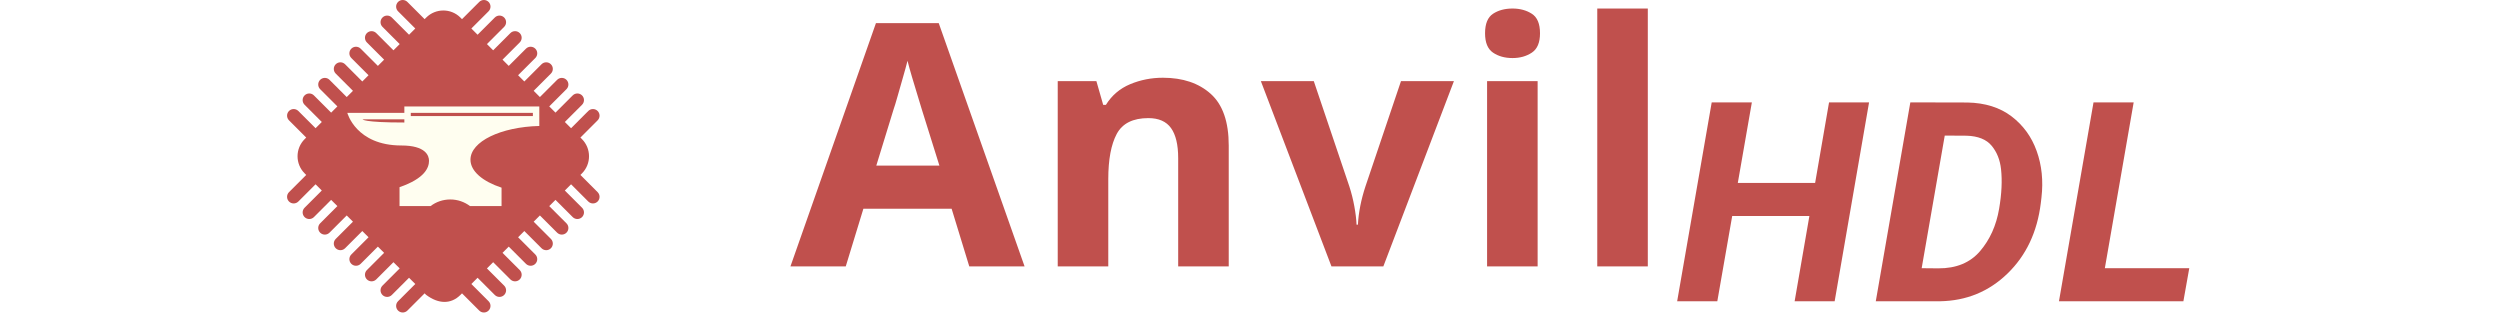
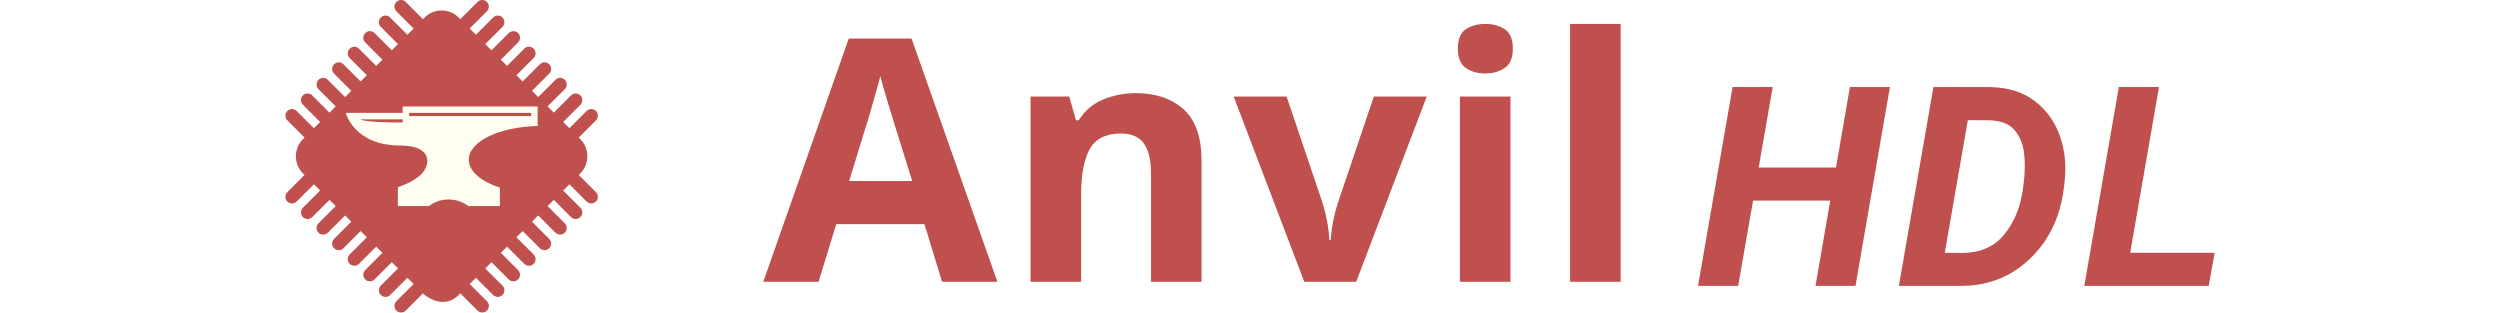
<svg xmlns="http://www.w3.org/2000/svg" xmlns:xlink="http://www.w3.org/1999/xlink" fill="#000000" version="1.1" id="Layer_1" width="5600" height="700" viewBox="0 0 1792 224" enable-background="new 0 0 256 256" xml:space="preserve">
  <defs id="defs1">
    <linearGradient id="linearGradient3">
      <stop style="stop-color:#000000;stop-opacity:1;" offset="0" id="stop3" />
      <stop style="stop-color:#000000;stop-opacity:0;" offset="1" id="stop4" />
    </linearGradient>
    <linearGradient xlink:href="#linearGradient3" id="linearGradient4" x1="0" y1="256.212" x2="512.424" y2="256.212" gradientUnits="userSpaceOnUse" />
  </defs>
-   <g id="g5" transform="translate(-16.12716)">
-     <g id="g4" transform="matrix(0.4833088,0,0,0.4833088,221.8952,8.3810088e-7)">
+   <g id="g5" transform="translate(-1.197653)">
+     <g id="g4" transform="matrix(0.4833088,0,0,0.4833088,205.7681,8.3810088e-7)">
      <g style="fill:#c0504d;fill-opacity:1" id="g3" transform="matrix(-0.5776325,0.5776325,-0.5776325,-0.5776325,527.7274,231.7363)">
        <g id="g2" style="fill:#c0504d;fill-opacity:1">
          <g id="g1" style="fill:#c0504d;fill-opacity:1">
            <path d="m 500.424,168.212 c 6.624,0 12,-5.372 12,-12 0,-6.624 -5.376,-12 -12,-12 h -44.212 v -16 h 44.212 c 6.624,0 12,-5.376 12,-12 0,-6.628 -5.376,-12 -12,-12 h -44.212 v -3.88 c -4,-27.848 -19.728,-44.12 -43.992,-44.12 h -4.008 V 12 c 0,-6.624 -5.376,-12 -12,-12 -6.632,0 -12,5.376 -12,12 v 44.212 h -16 V 12 c 0,-6.624 -5.376,-12 -12,-12 -6.632,0 -12,5.376 -12,12 v 44.212 h -16 V 12 c 0,-6.624 -5.376,-12 -12,-12 -6.632,0 -12,5.376 -12,12 v 44.212 h -16 V 12 c 0,-6.624 -5.376,-12 -12,-12 -6.632,0 -12,5.376 -12,12 v 44.212 h -16 V 12 c 0,-6.624 -5.376,-12 -12,-12 -6.632,0 -12,5.376 -12,12 v 44.212 h -16 V 12 c 0,-6.624 -5.376,-12 -12,-12 -6.632,0 -12,5.376 -12,12 v 44.212 h -16 V 12 c 0,-6.624 -5.376,-12 -12,-12 -6.632,0 -12,5.376 -12,12 v 44.212 h -16 V 12 c 0,-6.624 -5.376,-12 -12,-12 -6.632,0 -12,5.376 -12,12 v 44.212 h -3.984 c -24.26,0 -44.016,19.86 -44.016,44.12 v 3.88 H 12 c -6.632,0 -12,5.372 -12,12 0,6.624 5.368,12 12,12 h 44.212 v 16 H 12 c -6.632,0 -12,5.376 -12,12 0,6.628 5.368,12 12,12 h 44.212 v 16 H 12 c -6.632,0 -12,5.372 -12,12 0,6.624 5.368,12 12,12 h 44.212 v 16 H 12 c -6.632,0 -12,5.372 -12,12 0,6.624 5.368,12 12,12 h 44.212 v 16 H 12 c -6.632,0 -12,5.376 -12,12 0,6.628 5.368,12 12,12 h 44.212 v 16 H 12 c -6.632,0 -12,5.372 -12,12 0,6.628 5.368,12 12,12 h 44.212 v 16 H 12 c -6.632,0 -12,5.376 -12,12 0,6.628 5.368,12 12,12 h 44.212 v 16 H 12 c -6.632,0 -12,5.372 -12,12 0,6.624 5.368,12 12,12 h 44.212 v 4.112 c 0,24.264 19.756,43.888 44.016,43.888 h 3.984 v 44.212 c 0,6.624 5.368,12 12,12 6.624,0 12,-5.376 12,-12 v -44.212 h 16 v 44.212 c 0,6.624 5.368,12 12,12 6.624,0 12,-5.376 12,-12 v -44.212 h 16 v 44.212 c 0,6.624 5.368,12 12,12 6.624,0 12,-5.376 12,-12 v -44.212 h 16 v 44.212 c 0,6.624 5.368,12 12,12 6.624,0 12,-5.376 12,-12 v -44.212 h 16 v 44.212 c 0,6.624 5.368,12 12,12 6.624,0 12,-5.376 12,-12 v -44.212 h 16 v 44.212 c 0,6.624 5.368,12 12,12 6.624,0 12,-5.376 12,-12 v -44.212 h 16 v 44.212 c 0,6.624 5.368,12 12,12 6.624,0 12,-5.376 12,-12 v -44.212 h 16 v 44.212 c 0,6.624 5.368,12 12,12 6.624,0 12,-5.376 12,-12 v -44.212 h 4.008 c 24.264,0 43.992,-19.624 43.992,-43.888 v -4.112 h 44.212 c 6.624,0 12,-5.376 12,-12 0,-6.628 -5.376,-12 -12,-12 h -44.212 v -16 h 44.212 c 6.624,0 12,-5.372 12,-12 0,-6.624 -5.376,-12 -12,-12 h -44.212 v -16 h 44.212 c 6.624,0 12,-5.372 12,-12 0,-6.628 -5.376,-12 -12,-12 h -44.212 v -16 h 44.212 c 6.624,0 12,-5.372 12,-12 0,-6.624 -5.376,-12 -12,-12 h -44.212 v -16 h 44.212 c 6.624,0 12,-5.376 12,-12 0,-6.628 -5.376,-12 -12,-12 h -44.212 v -16 h 44.212 c 6.624,0 12,-5.376 12,-12 0,-6.628 -5.376,-12 -12,-12 h -44.212 v -16 z" id="path1-6" style="fill:#c0504d;fill-opacity:1" />
          </g>
        </g>
      </g>
      <path d="m 374.102,186.822 v -28.95 H 173.955 v 9.531 H 89.37 c 0,0 12.747,48.369 80.178,48.369 36.098,0 40.982,15.13 40.982,22.755 0,10.007 -6.076,26.091 -43.723,39.076 v 27.997 h 46.105 c 8.101,-6.195 18.228,-9.769 29.188,-9.769 10.96,0 21.087,3.693 29.188,9.769 h 46.82 c 0,0 0,-17.989 0,-27.282 -27.878,-9.173 -46.105,-24.304 -46.105,-41.459 0,-27.044 45.033,-48.607 102.099,-50.037 z m -200.147,-5.123 c -61.95,0 -61.95,-4.765 -61.95,-4.765 h 61.95 c 0,0 0,2.859 0,4.765 z m 9.531,-9.531 v -4.765 h 181.085 v 4.765 z" id="path1" style="fill:#fffef0;fill-opacity:1;stroke-width:1.191" />
    </g>
-     <text xml:space="preserve" style="font-size:243.2px;font-family:FreeSans;-inkscape-font-specification:'FreeSans, Normal';text-align:start;letter-spacing:4.8px;writing-mode:lr-tb;direction:ltr;text-anchor:start;fill:#c0504d;fill-opacity:1;stroke-width:0.32" x="582.726" y="190.943" id="text6">
-       <tspan id="tspan6" style="font-style:normal;font-variant:normal;font-weight:bold;font-stretch:normal;font-size:243.2px;font-family:'PT Serif';-inkscape-font-specification:'PT Serif Bold';letter-spacing:4.8px;fill:#c0504d;fill-opacity:1;stroke-width:0.32" x="582.726" y="190.943">Anvil<tspan style="font-style:italic;font-variant:normal;font-weight:bold;font-stretch:normal;font-size:200.533px;font-family:Roboto;-inkscape-font-specification:'Roboto Bold';letter-spacing:4.8px;fill:#c0504d;fill-opacity:1" id="tspan7" dy="25">HDL</tspan>
-       </tspan>
-     </text>
+     <g id="g5-2" transform="translate(147.1349,-33.5579)">
+       <text xml:space="preserve" style="font-size:243.2px;font-family:FreeSans;-inkscape-font-specification:'FreeSans, Normal';text-align:start;letter-spacing:4.8px;writing-mode:lr-tb;direction:ltr;text-anchor:start;fill:#c0504d;fill-opacity:1;stroke-width:0.32" x="401.185" y="235.542" id="text6-6">
+         <tspan id="tspan6-1" style="font-style:normal;font-variant:normal;font-weight:bold;font-stretch:normal;font-size:243.2px;font-family:'PT Serif';-inkscape-font-specification:'PT Serif Bold';letter-spacing:4.8px;fill:#c0504d;fill-opacity:1;stroke-width:0.32" x="401.185" y="235.542">Anvil<tspan style="font-style:italic;font-variant:normal;font-weight:bold;font-stretch:normal;font-size:200.533px;font-family:Roboto;-inkscape-font-specification:'Roboto Bold';letter-spacing:6.4px;fill:#c0504d;fill-opacity:1" id="tspan7-8" />
+         </tspan>
+       </text>
+       <text xml:space="preserve" style="font-weight:bold;font-size:200.533px;font-family:Roboto;-inkscape-font-specification:'Roboto Bold';text-align:start;letter-spacing:6.4px;writing-mode:lr-tb;direction:ltr;text-anchor:start;fill:#c0504d;fill-opacity:1;stroke-width:0.32" x="1069.143" y="238.46" id="text2">
+         <tspan id="tspan2" style="font-style:italic;fill:#c0504d;fill-opacity:1;stroke-width:0.32" x="1069.143" y="238.46">HDL</tspan>
+       </text>
+     </g>
  </g>
</svg>
